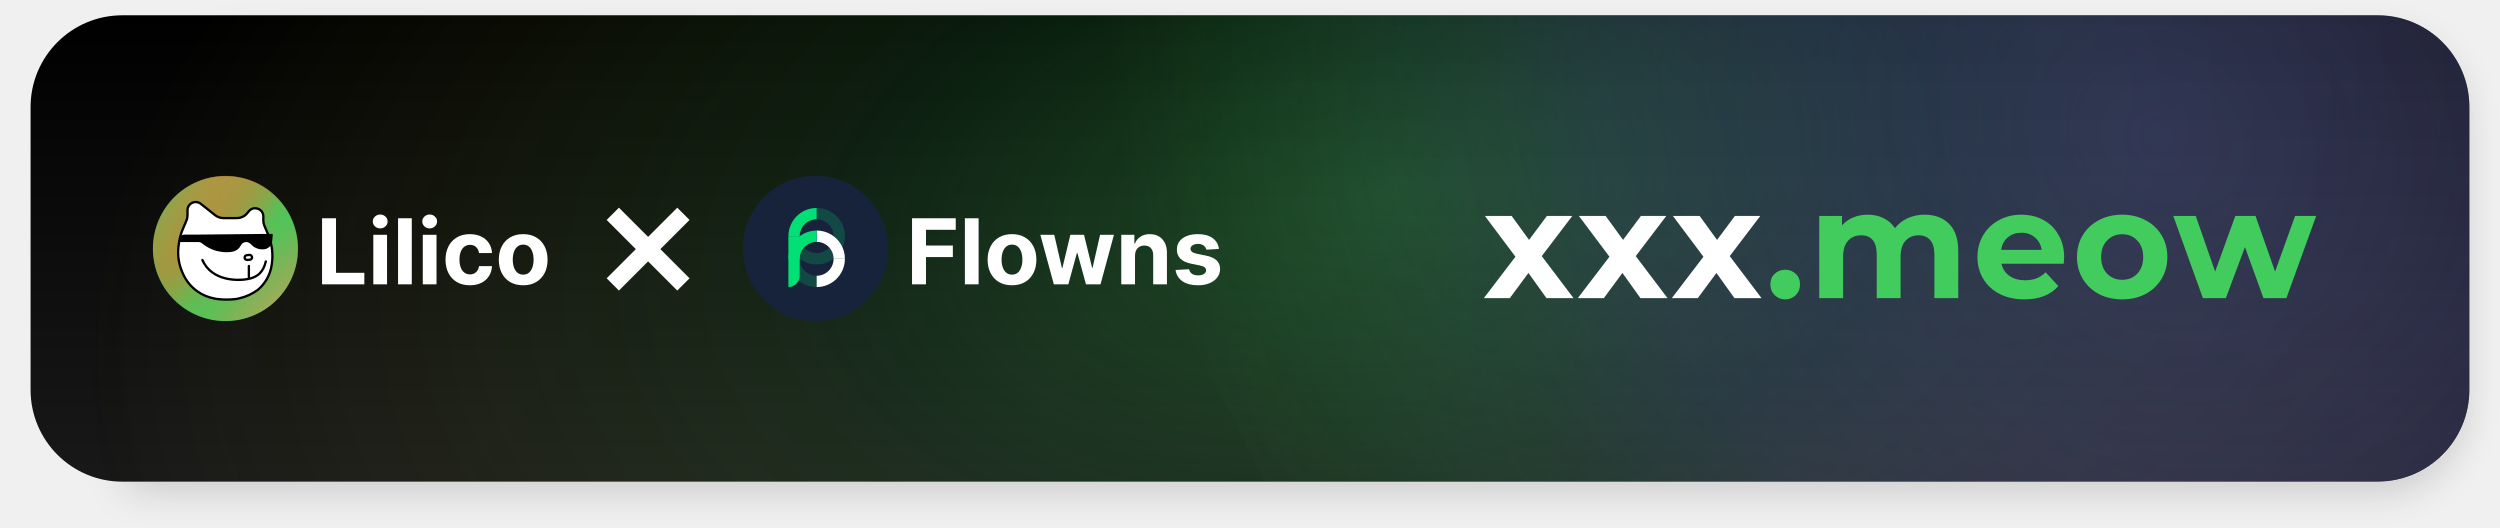
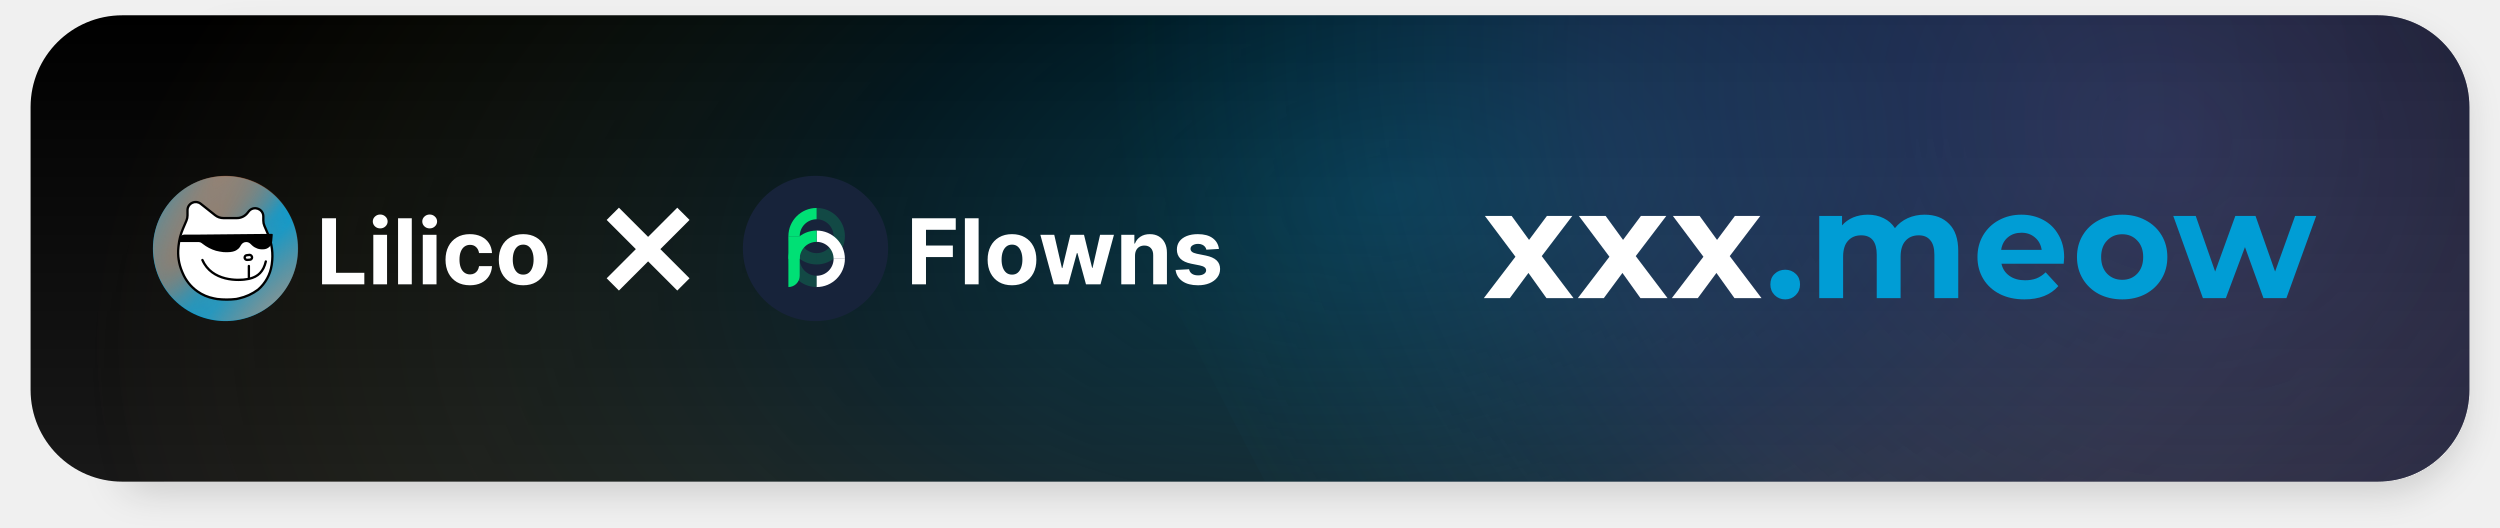
<svg xmlns="http://www.w3.org/2000/svg" width="327" height="69" viewBox="0 0 327 69" fill="none">
  <rect x="323" y="63" width="319" height="61" rx="12" transform="rotate(-180 323 63)" fill="url(#paint0_linear_3660_1978)" />
  <g filter="url(#filter0_d_3660_1978)">
    <mask id="mask0_3660_1978" style="mask-type:alpha" maskUnits="userSpaceOnUse" x="4" y="2" width="319" height="61">
      <rect x="323" y="63" width="319" height="61" rx="12" transform="rotate(-180 323 63)" fill="url(#paint1_linear_3660_1978)" />
    </mask>
    <g mask="url(#mask0_3660_1978)">
      <rect opacity="0.32" width="469.674" height="274.121" rx="120" transform="matrix(0.792334 0.610088 -0.537108 0.843514 69.2324 -233)" fill="url(#paint2_radial_3660_1978)" />
      <path opacity="0.32" d="M147.786 27.987C178.153 90.017 175.957 78.702 182.996 92.949C186.573 100.074 208.083 128.274 249.191 155.44C300.576 189.398 357.7 178.852 383.516 117.374C412.444 48.482 439.508 27.393 368 -71.804C300.012 -166.117 206.401 -113.261 172.892 -78.063C142.147 -45.768 133.027 -2.16 147.786 27.987Z" fill="url(#paint3_radial_3660_1978)" />
    </g>
  </g>
-   <path d="M29.484 42C24.246 42 20 37.755 20 32.519V32.519C20 27.283 24.246 23.038 29.484 23.038V23.038C34.722 23.038 38.969 27.283 38.969 32.519V32.519C38.969 37.755 34.722 42 29.484 42V42Z" fill="#41CC5D" />
+   <path d="M29.484 42C24.246 42 20 37.755 20 32.519V32.519C20 27.283 24.246 23.038 29.484 23.038V23.038C34.722 23.038 38.969 27.283 38.969 32.519V32.519C38.969 37.755 34.722 42 29.484 42V42Z" fill="#009DD5" />
  <g opacity="0.6">
    <mask id="mask1_3660_1978" style="mask-type:alpha" maskUnits="userSpaceOnUse" x="20" y="23" width="19" height="19">
-       <path d="M29.516 41.962C24.277 41.962 20.031 37.717 20.031 32.481V32.481C20.031 27.245 24.277 23 29.516 23V23C34.754 23 39 27.245 39 32.481V32.481C39 37.717 34.754 41.962 29.516 41.962V41.962Z" fill="#41CC5D" />
+       <path d="M29.516 41.962C24.277 41.962 20.031 37.717 20.031 32.481V32.481C20.031 27.245 24.277 23 29.516 23V23C34.754 23 39 27.245 39 32.481V32.481C39 37.717 34.754 41.962 29.516 41.962V41.962Z" fill="#009DD5" />
    </mask>
    <g mask="url(#mask1_3660_1978)">
      <path d="M7.601 51.078C7.15 50.676 6.925 50.474 6.745 50.292C4.024 47.521 3.776 43.164 6.165 40.102C6.323 39.9 6.524 39.675 6.927 39.224L32.425 10.659C32.828 10.208 33.029 9.983 33.211 9.804C35.983 7.083 40.343 6.835 43.406 9.224C43.607 9.381 43.833 9.582 44.284 9.985V9.985C44.735 10.387 44.961 10.588 45.14 10.771C47.862 13.542 48.11 17.899 45.72 20.961C45.563 21.163 45.361 21.388 44.959 21.839L19.46 50.404C19.058 50.855 18.856 51.08 18.674 51.259C15.902 53.98 11.543 54.228 8.48 51.839C8.278 51.682 8.053 51.481 7.601 51.078V51.078Z" fill="url(#paint4_radial_3660_1978)" />
      <path d="M11.665 42.257C11.214 41.855 10.988 41.654 10.809 41.471C8.087 38.7 7.839 34.343 10.229 31.281C10.386 31.079 10.587 30.854 10.99 30.403L36.489 1.838C36.891 1.387 37.092 1.162 37.275 0.983C40.047 -1.738 44.406 -1.986 47.469 0.403C47.671 0.56 47.896 0.761 48.347 1.164V1.164C48.799 1.566 49.024 1.768 49.203 1.95C51.925 4.721 52.173 9.079 49.783 12.14C49.626 12.342 49.425 12.567 49.022 13.018L23.524 41.583C23.121 42.034 22.92 42.259 22.737 42.438C19.965 45.159 15.606 45.407 12.543 43.018C12.342 42.861 12.116 42.66 11.665 42.257V42.257Z" fill="url(#paint5_radial_3660_1978)" />
      <path d="M17.632 62.521C16.294 61.327 15.625 60.73 15.167 60.123C13.276 57.62 13.083 54.224 14.677 51.523C15.063 50.868 15.661 50.199 16.855 48.861L40.65 22.204C41.844 20.867 42.441 20.198 43.048 19.74C45.553 17.85 48.95 17.657 51.652 19.25C52.307 19.637 52.977 20.233 54.315 21.427V21.427C55.653 22.621 56.322 23.218 56.78 23.825C58.671 26.328 58.864 29.724 57.27 32.425C56.884 33.08 56.286 33.749 55.092 35.087L31.297 61.743C30.103 63.081 29.506 63.75 28.899 64.208C26.394 66.098 22.997 66.291 20.295 64.697C19.64 64.311 18.971 63.714 17.632 62.521V62.521Z" fill="url(#paint6_radial_3660_1978)" />
    </g>
  </g>
  <path fill-rule="evenodd" clip-rule="evenodd" d="M24.526 28.175V27.494C24.526 26.599 25.56 26.1 26.262 26.657L28.135 28.145C28.446 28.392 28.832 28.526 29.229 28.526H30.985C31.517 28.526 32.02 28.285 32.354 27.871L32.541 27.639C33.175 26.853 34.445 27.301 34.445 28.311V28.858C34.445 29.093 34.493 29.325 34.586 29.541L35.03 30.566C35.572 31.818 35.753 33.195 35.553 34.544L35.535 34.664C35.35 35.917 34.718 37.062 33.757 37.887C33.013 38.441 32.161 38.832 31.256 39.033L30.909 39.11C30.071 39.212 29.224 39.212 28.386 39.11L27.978 39.031C27.201 38.882 26.466 38.569 25.82 38.113C24.974 37.516 24.311 36.695 23.906 35.742L23.813 35.523C23.39 34.53 23.226 33.446 23.334 32.372L23.36 32.114C23.436 31.369 23.624 30.64 23.917 29.952L24.388 28.849C24.479 28.636 24.526 28.406 24.526 28.175Z" fill="white" />
  <path fill-rule="evenodd" clip-rule="evenodd" d="M26.166 26.776C25.565 26.299 24.678 26.727 24.678 27.494V28.175C24.678 28.427 24.627 28.677 24.528 28.909L24.057 30.012C23.77 30.686 23.586 31.4 23.512 32.129L23.486 32.387C23.38 33.436 23.54 34.494 23.953 35.464L24.046 35.682C24.44 36.609 25.085 37.407 25.907 37.988C26.536 38.431 27.251 38.736 28.006 38.881L28.409 38.959C29.231 39.058 30.061 39.058 30.883 38.959L31.222 38.884C32.105 38.688 32.936 38.307 33.661 37.768C34.592 36.967 35.204 35.857 35.384 34.642L35.401 34.522C35.597 33.201 35.42 31.852 34.889 30.627L34.445 29.601C34.344 29.366 34.291 29.113 34.291 28.858V28.311C34.291 27.445 33.203 27.062 32.66 27.735L32.473 27.967C32.11 28.417 31.563 28.679 30.985 28.679H29.229C28.797 28.679 28.378 28.533 28.04 28.264L26.166 26.776ZM24.372 27.494C24.372 26.471 25.555 25.901 26.356 26.537L28.23 28.025C28.514 28.25 28.866 28.373 29.229 28.373H30.985C31.47 28.373 31.93 28.153 32.235 27.775L32.422 27.544C33.146 26.645 34.597 27.157 34.597 28.311V28.858C34.597 29.072 34.641 29.283 34.726 29.48L35.17 30.506C35.723 31.783 35.908 33.19 35.704 34.566L35.686 34.687C35.495 35.976 34.845 37.154 33.856 38.003C33.853 38.006 33.85 38.008 33.848 38.01C33.087 38.577 32.215 38.977 31.289 39.182L30.942 39.259C30.937 39.26 30.932 39.261 30.927 39.262C30.077 39.365 29.217 39.365 28.367 39.262C28.364 39.261 28.36 39.261 28.357 39.26L27.948 39.181C27.151 39.028 26.395 38.706 25.731 38.238C24.862 37.624 24.181 36.781 23.765 35.802L23.671 35.583C23.239 34.566 23.07 33.456 23.182 32.357L23.208 32.098C23.285 31.338 23.477 30.595 23.776 29.892L24.247 28.789C24.329 28.595 24.372 28.386 24.372 28.175V27.494ZM32.769 33.559C32.734 33.512 32.676 33.488 32.618 33.495L32.291 33.534C32.183 33.547 32.121 33.665 32.173 33.761C32.202 33.815 32.259 33.847 32.32 33.843L32.675 33.818C32.793 33.81 32.855 33.675 32.785 33.58L32.769 33.559ZM32.582 33.191C32.748 33.171 32.913 33.242 33.013 33.376L33.029 33.397C33.246 33.685 33.056 34.099 32.697 34.123L32.341 34.148C32.16 34.16 31.988 34.065 31.903 33.905C31.75 33.619 31.933 33.269 32.255 33.231L32.582 33.191ZM26.413 33.869C26.491 33.835 26.581 33.87 26.615 33.948C27.202 35.291 28.33 35.958 29.494 36.254C30.594 36.534 31.714 36.478 32.399 36.349V34.792C32.399 34.708 32.468 34.639 32.552 34.639C32.637 34.639 32.705 34.708 32.705 34.792V36.279C33.204 36.145 33.594 35.927 33.895 35.618C34.234 35.27 34.472 34.796 34.62 34.165C34.64 34.083 34.722 34.032 34.804 34.051C34.886 34.071 34.937 34.153 34.918 34.235C34.761 34.903 34.502 35.433 34.114 35.831C33.726 36.23 33.219 36.485 32.585 36.623C31.878 36.777 30.64 36.861 29.418 36.551C28.193 36.239 26.97 35.525 26.334 34.07C26.301 33.993 26.336 33.903 26.413 33.869Z" fill="black" />
  <path fill-rule="evenodd" clip-rule="evenodd" d="M25.755 30.686L35.581 30.588C35.637 30.588 35.682 30.636 35.677 30.693L35.605 31.529C35.553 32.142 35.04 32.612 34.425 32.612C33.9 32.649 33.382 32.469 32.992 32.115L32.738 31.874C32.594 31.736 32.403 31.659 32.203 31.659C31.933 31.659 31.683 31.8 31.542 32.031L31.398 32.268C31.287 32.451 31.132 32.6 30.951 32.706C30.719 32.874 30.273 32.988 29.761 32.989C29.418 33.006 29.075 32.978 28.738 32.907L28.252 32.803C27.62 32.614 27.03 32.307 26.512 31.9L26.384 31.799C26.269 31.709 26.127 31.659 25.981 31.659H23.855H23.416L23.528 31.123C23.597 30.866 23.83 30.686 24.096 30.686H24.984H25.755Z" fill="black" />
  <path d="M42.125 37.188V28.551H43.951V35.682H47.654V37.188H42.125ZM48.829 37.188V30.71H50.626V37.188H48.829ZM49.731 29.875C49.464 29.875 49.235 29.787 49.044 29.61C48.856 29.43 48.762 29.215 48.762 28.964C48.762 28.717 48.856 28.505 49.044 28.328C49.235 28.148 49.464 28.058 49.731 28.058C49.999 28.058 50.226 28.148 50.415 28.328C50.606 28.505 50.701 28.717 50.701 28.964C50.701 29.215 50.606 29.43 50.415 29.61C50.226 29.787 49.999 29.875 49.731 29.875ZM53.861 28.551V37.188H52.065V28.551H53.861ZM55.3 37.188V30.71H57.096V37.188H55.3ZM56.202 29.875C55.935 29.875 55.706 29.787 55.515 29.61C55.327 29.43 55.233 29.215 55.233 28.964C55.233 28.717 55.327 28.505 55.515 28.328C55.706 28.148 55.935 28.058 56.202 28.058C56.469 28.058 56.697 28.148 56.886 28.328C57.077 28.505 57.172 28.717 57.172 28.964C57.172 29.215 57.077 29.43 56.886 29.61C56.697 29.787 56.469 29.875 56.202 29.875ZM61.462 37.314C60.799 37.314 60.228 37.173 59.75 36.892C59.275 36.608 58.909 36.215 58.654 35.712C58.401 35.208 58.274 34.629 58.274 33.974C58.274 33.311 58.402 32.729 58.658 32.228C58.916 31.725 59.283 31.333 59.758 31.052C60.233 30.768 60.799 30.626 61.454 30.626C62.019 30.626 62.514 30.729 62.938 30.934C63.362 31.139 63.699 31.427 63.946 31.798C64.193 32.169 64.33 32.605 64.355 33.105H62.66C62.612 32.782 62.485 32.522 62.28 32.325C62.078 32.126 61.812 32.026 61.483 32.026C61.205 32.026 60.962 32.102 60.754 32.254C60.548 32.403 60.388 32.62 60.273 32.907C60.158 33.194 60.1 33.541 60.1 33.949C60.1 34.362 60.156 34.714 60.269 35.003C60.384 35.293 60.546 35.513 60.754 35.665C60.962 35.817 61.205 35.893 61.483 35.893C61.688 35.893 61.873 35.851 62.036 35.766C62.201 35.682 62.338 35.56 62.445 35.4C62.554 35.236 62.626 35.041 62.66 34.813H64.355C64.327 35.308 64.192 35.744 63.95 36.121C63.711 36.495 63.381 36.787 62.959 36.998C62.537 37.209 62.038 37.314 61.462 37.314ZM68.432 37.314C67.777 37.314 67.21 37.175 66.732 36.897C66.257 36.615 65.89 36.225 65.632 35.724C65.373 35.221 65.244 34.638 65.244 33.974C65.244 33.305 65.373 32.72 65.632 32.22C65.89 31.717 66.257 31.326 66.732 31.048C67.21 30.767 67.777 30.626 68.432 30.626C69.087 30.626 69.652 30.767 70.127 31.048C70.605 31.326 70.973 31.717 71.232 32.22C71.49 32.72 71.62 33.305 71.62 33.974C71.62 34.638 71.49 35.221 71.232 35.724C70.973 36.225 70.605 36.615 70.127 36.897C69.652 37.175 69.087 37.314 68.432 37.314ZM68.44 35.922C68.738 35.922 68.987 35.838 69.186 35.669C69.386 35.498 69.537 35.265 69.638 34.969C69.742 34.674 69.794 34.338 69.794 33.962C69.794 33.585 69.742 33.249 69.638 32.954C69.537 32.658 69.386 32.425 69.186 32.254C68.987 32.082 68.738 31.996 68.44 31.996C68.139 31.996 67.886 32.082 67.681 32.254C67.479 32.425 67.325 32.658 67.221 32.954C67.12 33.249 67.07 33.585 67.07 33.962C67.07 34.338 67.12 34.674 67.221 34.969C67.325 35.265 67.479 35.498 67.681 35.669C67.886 35.838 68.139 35.922 68.44 35.922Z" fill="white" />
  <path d="M119.294 37.188V28.551H125.012V30.057H121.12V32.114H124.633V33.62H121.12V37.188H119.294ZM128.003 28.551V37.188H126.207V28.551H128.003ZM132.369 37.314C131.714 37.314 131.147 37.175 130.669 36.897C130.194 36.615 129.827 36.225 129.569 35.724C129.31 35.221 129.181 34.638 129.181 33.974C129.181 33.305 129.31 32.72 129.569 32.22C129.827 31.717 130.194 31.326 130.669 31.048C131.147 30.767 131.714 30.626 132.369 30.626C133.024 30.626 133.589 30.767 134.064 31.048C134.542 31.326 134.91 31.717 135.169 32.22C135.428 32.72 135.557 33.305 135.557 33.974C135.557 34.638 135.428 35.221 135.169 35.724C134.91 36.225 134.542 36.615 134.064 36.897C133.589 37.175 133.024 37.314 132.369 37.314ZM132.377 35.922C132.675 35.922 132.924 35.838 133.124 35.669C133.323 35.498 133.474 35.265 133.575 34.969C133.679 34.674 133.731 34.338 133.731 33.962C133.731 33.585 133.679 33.249 133.575 32.954C133.474 32.658 133.323 32.425 133.124 32.254C132.924 32.082 132.675 31.996 132.377 31.996C132.076 31.996 131.823 32.082 131.618 32.254C131.416 32.425 131.263 32.658 131.159 32.954C131.057 33.249 131.007 33.585 131.007 33.962C131.007 34.338 131.057 34.674 131.159 34.969C131.263 35.265 131.416 35.498 131.618 35.669C131.823 35.838 132.076 35.922 132.377 35.922ZM137.84 37.188L136.078 30.71H137.895L138.899 35.062H138.958L140.004 30.71H141.787L142.85 35.037H142.905L143.892 30.71H145.705L143.947 37.188H142.045L140.931 33.114H140.851L139.738 37.188H137.84ZM148.46 33.443V37.188H146.663V30.71H148.375V31.853H148.451C148.595 31.476 148.835 31.178 149.172 30.959C149.51 30.737 149.919 30.626 150.4 30.626C150.849 30.626 151.242 30.724 151.576 30.921C151.911 31.118 152.171 31.399 152.356 31.765C152.542 32.127 152.635 32.56 152.635 33.063V37.188H150.838V33.384C150.841 32.987 150.74 32.678 150.534 32.456C150.329 32.231 150.047 32.119 149.687 32.119C149.445 32.119 149.231 32.171 149.046 32.275C148.863 32.379 148.72 32.531 148.616 32.73C148.515 32.927 148.463 33.164 148.46 33.443ZM159.44 32.557L157.795 32.658C157.767 32.518 157.706 32.391 157.614 32.279C157.521 32.164 157.399 32.072 157.247 32.005C157.098 31.935 156.919 31.899 156.711 31.899C156.433 31.899 156.198 31.959 156.007 32.077C155.816 32.192 155.72 32.346 155.72 32.54C155.72 32.695 155.782 32.826 155.906 32.933C156.03 33.039 156.242 33.125 156.543 33.19L157.715 33.426C158.345 33.555 158.814 33.763 159.123 34.05C159.433 34.337 159.587 34.714 159.587 35.18C159.587 35.605 159.462 35.977 159.212 36.298C158.965 36.618 158.624 36.868 158.191 37.048C157.761 37.225 157.265 37.314 156.703 37.314C155.845 37.314 155.162 37.136 154.653 36.779C154.147 36.419 153.851 35.929 153.764 35.311L155.531 35.218C155.584 35.48 155.713 35.679 155.919 35.817C156.124 35.952 156.387 36.019 156.707 36.019C157.022 36.019 157.275 35.959 157.466 35.838C157.66 35.714 157.759 35.556 157.761 35.362C157.759 35.199 157.69 35.065 157.555 34.961C157.42 34.854 157.212 34.773 156.931 34.716L155.809 34.493C155.176 34.366 154.705 34.147 154.396 33.835C154.09 33.523 153.937 33.125 153.937 32.642C153.937 32.225 154.049 31.867 154.274 31.566C154.502 31.265 154.821 31.034 155.231 30.87C155.644 30.707 156.128 30.626 156.682 30.626C157.5 30.626 158.144 30.799 158.613 31.145C159.085 31.49 159.361 31.961 159.44 32.557Z" fill="white" />
  <path d="M97.168 32.5C97.168 27.253 101.422 23 106.668 23V23C111.915 23 116.168 27.253 116.168 32.5V32.5C116.168 37.747 111.915 42 106.668 42V42C101.422 42 97.168 37.747 97.168 32.5V32.5Z" fill="#17233A" />
  <path opacity="0.2" d="M106.817 33.113C108.042 33.113 109.034 32.12 109.034 30.896H110.513C110.513 32.937 108.858 34.591 106.817 34.591V33.113Z" fill="#00E075" />
  <path d="M106.817 30.157V31.635C108.042 31.635 109.034 32.628 109.034 33.852H110.513C110.513 31.811 108.858 30.157 106.817 30.157Z" fill="white" />
  <path d="M106.817 36.069C108.042 36.069 109.034 35.077 109.034 33.852H110.512C110.512 35.893 108.858 37.547 106.817 37.547V36.069Z" fill="white" />
  <path opacity="0.2" d="M106.817 37.547C104.776 37.547 103.122 35.893 103.122 33.852H104.6C104.6 35.077 105.593 36.069 106.817 36.069V37.547Z" fill="#00E075" />
  <path opacity="0.2" d="M106.817 34.591C104.776 34.591 103.122 32.937 103.122 30.896H104.6C104.6 32.12 105.593 33.113 106.817 33.113V34.591Z" fill="#00E075" />
  <path d="M106.817 31.635C105.593 31.635 104.6 32.628 104.6 33.852H103.122C103.122 31.811 104.776 30.157 106.817 30.157V31.635Z" fill="#00E075" />
  <path d="M106.817 28.679C105.593 28.679 104.6 29.672 104.6 30.896H103.122C103.122 28.855 104.776 27.201 106.817 27.201V28.679Z" fill="#00E075" />
  <path opacity="0.2" d="M106.817 27.201C108.858 27.201 110.513 28.855 110.513 30.896H109.034C109.034 29.672 108.042 28.679 106.817 28.679V27.201Z" fill="#00E075" />
  <path d="M103.122 30.896H104.6V36.069C104.6 36.886 103.938 37.547 103.122 37.547V30.896Z" fill="#00E075" />
  <path fill-rule="evenodd" clip-rule="evenodd" d="M84.008 32.584L80.192 36.401L80.955 37.164L84.772 33.348L88.588 37.164L89.351 36.401L85.535 32.584L89.352 28.768L88.588 28.004L84.772 31.821L80.954 28.004L80.191 28.768L84.008 32.584Z" fill="white" />
  <path d="M80.192 36.401L79.772 35.981L79.352 36.401L79.772 36.821L80.192 36.401ZM84.008 32.585L84.428 33.005L84.848 32.585L84.428 32.165L84.008 32.585ZM80.955 37.165L80.535 37.584L80.955 38.004L81.375 37.584L80.955 37.165ZM84.772 33.348L85.191 32.928L84.772 32.508L84.352 32.928L84.772 33.348ZM88.588 37.165L88.168 37.584L88.588 38.004L89.008 37.584L88.588 37.165ZM89.352 36.401L89.771 36.821L90.191 36.401L89.771 35.981L89.352 36.401ZM85.535 32.585L85.115 32.165L84.695 32.585L85.115 33.005L85.535 32.585ZM89.352 28.768L89.772 29.188L90.192 28.768L89.772 28.348L89.352 28.768ZM88.588 28.004L89.008 27.585L88.588 27.165L88.169 27.585L88.588 28.004ZM84.772 31.821L84.352 32.241L84.772 32.661L85.191 32.241L84.772 31.821ZM80.955 28.004L81.374 27.585L80.955 27.165L80.535 27.585L80.955 28.004ZM80.191 28.768L79.771 28.348L79.352 28.768L79.771 29.188L80.191 28.768ZM80.611 36.821L84.428 33.005L83.588 32.165L79.772 35.981L80.611 36.821ZM81.375 36.745L80.611 35.981L79.772 36.821L80.535 37.584L81.375 36.745ZM84.352 32.928L80.535 36.745L81.375 37.584L85.191 33.768L84.352 32.928ZM89.008 36.745L85.191 32.928L84.352 33.768L88.168 37.584L89.008 36.745ZM88.932 35.981L88.168 36.745L89.008 37.584L89.771 36.821L88.932 35.981ZM85.115 33.005L88.932 36.821L89.771 35.981L85.955 32.165L85.115 33.005ZM88.932 28.348L85.115 32.165L85.955 33.005L89.772 29.188L88.932 28.348ZM88.169 28.424L88.932 29.188L89.772 28.348L89.008 27.585L88.169 28.424ZM85.191 32.241L89.008 28.424L88.169 27.585L84.352 31.401L85.191 32.241ZM80.535 28.424L84.352 32.241L85.191 31.401L81.374 27.585L80.535 28.424ZM80.611 29.188L81.374 28.424L80.535 27.585L79.771 28.348L80.611 29.188ZM84.428 32.165L80.611 28.348L79.771 29.188L83.588 33.005L84.428 32.165Z" fill="white" />
  <path d="M202.28 39L199.92 35.7L197.48 39H194.08L198.22 33.58L194.22 28.24H197.72L200 31.38L202.34 28.24H205.66L201.66 33.5L205.82 39H202.28ZM214.575 39L212.215 35.7L209.775 39H206.375L210.515 33.58L206.515 28.24H210.015L212.295 31.38L214.635 28.24H217.955L213.955 33.5L218.115 39H214.575ZM226.869 39L224.509 35.7L222.069 39H218.669L222.809 33.58L218.809 28.24H222.309L224.589 31.38L226.929 28.24H230.249L226.249 33.5L230.409 39H226.869Z" fill="white" />
-   <path d="M233.504 39.16C232.957 39.16 232.497 38.973 232.124 38.6C231.75 38.227 231.564 37.76 231.564 37.2C231.564 36.627 231.75 36.167 232.124 35.82C232.497 35.46 232.957 35.28 233.504 35.28C234.05 35.28 234.51 35.46 234.884 35.82C235.257 36.167 235.444 36.627 235.444 37.2C235.444 37.76 235.257 38.227 234.884 38.6C234.51 38.973 234.05 39.16 233.504 39.16ZM251.738 28.08C253.085 28.08 254.151 28.48 254.938 29.28C255.738 30.067 256.138 31.253 256.138 32.84V39H253.018V33.32C253.018 32.467 252.838 31.833 252.478 31.42C252.131 30.993 251.631 30.78 250.978 30.78C250.245 30.78 249.665 31.02 249.238 31.5C248.811 31.967 248.598 32.667 248.598 33.6V39H245.478V33.32C245.478 31.627 244.798 30.78 243.438 30.78C242.718 30.78 242.145 31.02 241.718 31.5C241.291 31.967 241.078 32.667 241.078 33.6V39H237.958V28.24H240.938V29.48C241.338 29.027 241.825 28.68 242.398 28.44C242.985 28.2 243.625 28.08 244.318 28.08C245.078 28.08 245.765 28.233 246.378 28.54C246.991 28.833 247.485 29.267 247.858 29.84C248.298 29.28 248.851 28.847 249.518 28.54C250.198 28.233 250.938 28.08 251.738 28.08ZM269.992 33.66C269.992 33.7 269.972 33.98 269.932 34.5H261.792C261.938 35.167 262.285 35.693 262.832 36.08C263.378 36.467 264.058 36.66 264.872 36.66C265.432 36.66 265.925 36.58 266.352 36.42C266.792 36.247 267.198 35.98 267.572 35.62L269.232 37.42C268.218 38.58 266.738 39.16 264.792 39.16C263.578 39.16 262.505 38.927 261.572 38.46C260.638 37.98 259.918 37.32 259.412 36.48C258.905 35.64 258.652 34.687 258.652 33.62C258.652 32.567 258.898 31.62 259.392 30.78C259.898 29.927 260.585 29.267 261.452 28.8C262.332 28.32 263.312 28.08 264.392 28.08C265.445 28.08 266.398 28.307 267.252 28.76C268.105 29.213 268.772 29.867 269.252 30.72C269.745 31.56 269.992 32.54 269.992 33.66ZM264.412 30.44C263.705 30.44 263.112 30.64 262.632 31.04C262.152 31.44 261.858 31.987 261.752 32.68H267.052C266.945 32 266.652 31.46 266.172 31.06C265.692 30.647 265.105 30.44 264.412 30.44ZM277.589 39.16C276.456 39.16 275.436 38.927 274.529 38.46C273.636 37.98 272.936 37.32 272.429 36.48C271.922 35.64 271.669 34.687 271.669 33.62C271.669 32.553 271.922 31.6 272.429 30.76C272.936 29.92 273.636 29.267 274.529 28.8C275.436 28.32 276.456 28.08 277.589 28.08C278.722 28.08 279.736 28.32 280.629 28.8C281.522 29.267 282.222 29.92 282.729 30.76C283.236 31.6 283.489 32.553 283.489 33.62C283.489 34.687 283.236 35.64 282.729 36.48C282.222 37.32 281.522 37.98 280.629 38.46C279.736 38.927 278.722 39.16 277.589 39.16ZM277.589 36.6C278.389 36.6 279.042 36.333 279.549 35.8C280.069 35.253 280.329 34.527 280.329 33.62C280.329 32.713 280.069 31.993 279.549 31.46C279.042 30.913 278.389 30.64 277.589 30.64C276.789 30.64 276.129 30.913 275.609 31.46C275.089 31.993 274.829 32.713 274.829 33.62C274.829 34.527 275.089 35.253 275.609 35.8C276.129 36.333 276.789 36.6 277.589 36.6ZM302.961 28.24L299.061 39H296.061L293.641 32.32L291.141 39H288.141L284.261 28.24H287.201L289.741 35.52L292.381 28.24H295.021L297.581 35.52L300.201 28.24H302.961Z" fill="#41CC5D" />
+   <path d="M233.504 39.16C232.957 39.16 232.497 38.973 232.124 38.6C231.75 38.227 231.564 37.76 231.564 37.2C231.564 36.627 231.75 36.167 232.124 35.82C232.497 35.46 232.957 35.28 233.504 35.28C234.05 35.28 234.51 35.46 234.884 35.82C235.257 36.167 235.444 36.627 235.444 37.2C235.444 37.76 235.257 38.227 234.884 38.6C234.51 38.973 234.05 39.16 233.504 39.16ZM251.738 28.08C253.085 28.08 254.151 28.48 254.938 29.28C255.738 30.067 256.138 31.253 256.138 32.84V39H253.018V33.32C253.018 32.467 252.838 31.833 252.478 31.42C252.131 30.993 251.631 30.78 250.978 30.78C250.245 30.78 249.665 31.02 249.238 31.5C248.811 31.967 248.598 32.667 248.598 33.6V39H245.478V33.32C245.478 31.627 244.798 30.78 243.438 30.78C242.718 30.78 242.145 31.02 241.718 31.5C241.291 31.967 241.078 32.667 241.078 33.6V39H237.958V28.24H240.938V29.48C241.338 29.027 241.825 28.68 242.398 28.44C242.985 28.2 243.625 28.08 244.318 28.08C245.078 28.08 245.765 28.233 246.378 28.54C246.991 28.833 247.485 29.267 247.858 29.84C248.298 29.28 248.851 28.847 249.518 28.54C250.198 28.233 250.938 28.08 251.738 28.08ZM269.992 33.66C269.992 33.7 269.972 33.98 269.932 34.5H261.792C261.938 35.167 262.285 35.693 262.832 36.08C263.378 36.467 264.058 36.66 264.872 36.66C265.432 36.66 265.925 36.58 266.352 36.42C266.792 36.247 267.198 35.98 267.572 35.62L269.232 37.42C268.218 38.58 266.738 39.16 264.792 39.16C263.578 39.16 262.505 38.927 261.572 38.46C260.638 37.98 259.918 37.32 259.412 36.48C258.905 35.64 258.652 34.687 258.652 33.62C258.652 32.567 258.898 31.62 259.392 30.78C259.898 29.927 260.585 29.267 261.452 28.8C262.332 28.32 263.312 28.08 264.392 28.08C265.445 28.08 266.398 28.307 267.252 28.76C268.105 29.213 268.772 29.867 269.252 30.72C269.745 31.56 269.992 32.54 269.992 33.66ZM264.412 30.44C263.705 30.44 263.112 30.64 262.632 31.04C262.152 31.44 261.858 31.987 261.752 32.68H267.052C266.945 32 266.652 31.46 266.172 31.06C265.692 30.647 265.105 30.44 264.412 30.44ZM277.589 39.16C276.456 39.16 275.436 38.927 274.529 38.46C273.636 37.98 272.936 37.32 272.429 36.48C271.922 35.64 271.669 34.687 271.669 33.62C271.669 32.553 271.922 31.6 272.429 30.76C272.936 29.92 273.636 29.267 274.529 28.8C275.436 28.32 276.456 28.08 277.589 28.08C278.722 28.08 279.736 28.32 280.629 28.8C281.522 29.267 282.222 29.92 282.729 30.76C283.236 31.6 283.489 32.553 283.489 33.62C283.489 34.687 283.236 35.64 282.729 36.48C282.222 37.32 281.522 37.98 280.629 38.46C279.736 38.927 278.722 39.16 277.589 39.16ZM277.589 36.6C278.389 36.6 279.042 36.333 279.549 35.8C280.069 35.253 280.329 34.527 280.329 33.62C280.329 32.713 280.069 31.993 279.549 31.46C279.042 30.913 278.389 30.64 277.589 30.64C276.789 30.64 276.129 30.913 275.609 31.46C275.089 31.993 274.829 32.713 274.829 33.62C274.829 34.527 275.089 35.253 275.609 35.8C276.129 36.333 276.789 36.6 277.589 36.6ZM302.961 28.24L299.061 39H296.061L293.641 32.32L291.141 39H288.141L284.261 28.24H287.201L289.741 35.52L292.381 28.24H295.021L297.581 35.52L300.201 28.24H302.961Z" fill="#009DD5" />
  <defs>
    <filter id="filter0_d_3660_1978" x="0" y="0" width="327" height="69" filterUnits="userSpaceOnUse" color-interpolation-filters="sRGB">
      <feFlood flood-opacity="0" result="BackgroundImageFix" />
      <feColorMatrix in="SourceAlpha" type="matrix" values="0 0 0 0 0 0 0 0 0 0 0 0 0 0 0 0 0 0 127 0" result="hardAlpha" />
      <feOffset dy="2" />
      <feGaussianBlur stdDeviation="2" />
      <feComposite in2="hardAlpha" operator="out" />
      <feColorMatrix type="matrix" values="0 0 0 0 0 0 0 0 0 0 0 0 0 0 0 0 0 0 0.12 0" />
      <feBlend mode="normal" in2="BackgroundImageFix" result="effect1_dropShadow_3660_1978" />
      <feBlend mode="normal" in="SourceGraphic" in2="effect1_dropShadow_3660_1978" result="shape" />
    </filter>
    <linearGradient id="paint0_linear_3660_1978" x1="482.5" y1="24.182" x2="482.5" y2="124" gradientUnits="userSpaceOnUse">
      <stop stop-color="#282828" />
      <stop offset="1" />
      <stop offset="1" stop-color="#1E1E1E" />
    </linearGradient>
    <linearGradient id="paint1_linear_3660_1978" x1="482.5" y1="24.182" x2="482.5" y2="124" gradientUnits="userSpaceOnUse">
      <stop stop-color="#282828" />
      <stop offset="1" />
      <stop offset="1" stop-color="#1E1E1E" />
    </linearGradient>
    <radialGradient id="paint2_radial_3660_1978" cx="0" cy="0" r="1" gradientUnits="userSpaceOnUse" gradientTransform="translate(234.837 137.061) rotate(44.8711) scale(94.993 179.89)">
-       <stop stop-color="#41CC5D" />
-       <stop offset="0.417" stop-color="#41CC5D" stop-opacity="0.42" />
+       <stop stop-color="#009DD5" />
+       <stop offset="0.417" stop-color="#009DD5" stop-opacity="0.42" />
      <stop offset="1" stop-color="#FFDD32" stop-opacity="0" />
    </radialGradient>
    <radialGradient id="paint3_radial_3660_1978" cx="0" cy="0" r="1" gradientUnits="userSpaceOnUse" gradientTransform="translate(282.358 17.8843) rotate(-150.299) scale(142.455 121.819)">
      <stop stop-color="#7678ED" />
      <stop offset="0.536" stop-color="#7678ED" stop-opacity="0.56" />
-       <stop offset="1" stop-color="#41CC5D" stop-opacity="0" />
+       <stop offset="1" stop-color="#009DD5" stop-opacity="0" />
    </radialGradient>
    <radialGradient id="paint4_radial_3660_1978" cx="0" cy="0" r="1" gradientUnits="userSpaceOnUse" gradientTransform="translate(25.9426 30.5315) rotate(41.7325) scale(8.3977 27.5422)">
      <stop stop-color="#FC5E17" />
      <stop offset="1" stop-color="#FC6F30" stop-opacity="0" />
    </radialGradient>
    <radialGradient id="paint5_radial_3660_1978" cx="0" cy="0" r="1" gradientUnits="userSpaceOnUse" gradientTransform="translate(30.0061 21.7106) rotate(41.7325) scale(8.3977 27.5422)">
      <stop stop-color="#FC6F30" />
      <stop offset="1" stop-color="#FC6F30" stop-opacity="0" />
    </radialGradient>
    <radialGradient id="paint6_radial_3660_1978" cx="0" cy="0" r="1" gradientUnits="userSpaceOnUse" gradientTransform="translate(35.9735 41.9739) rotate(41.7325) scale(9.67637 27.5422)">
      <stop stop-color="#FC9262" />
      <stop offset="1" stop-color="#FC6F30" stop-opacity="0" />
    </radialGradient>
  </defs>
</svg>
